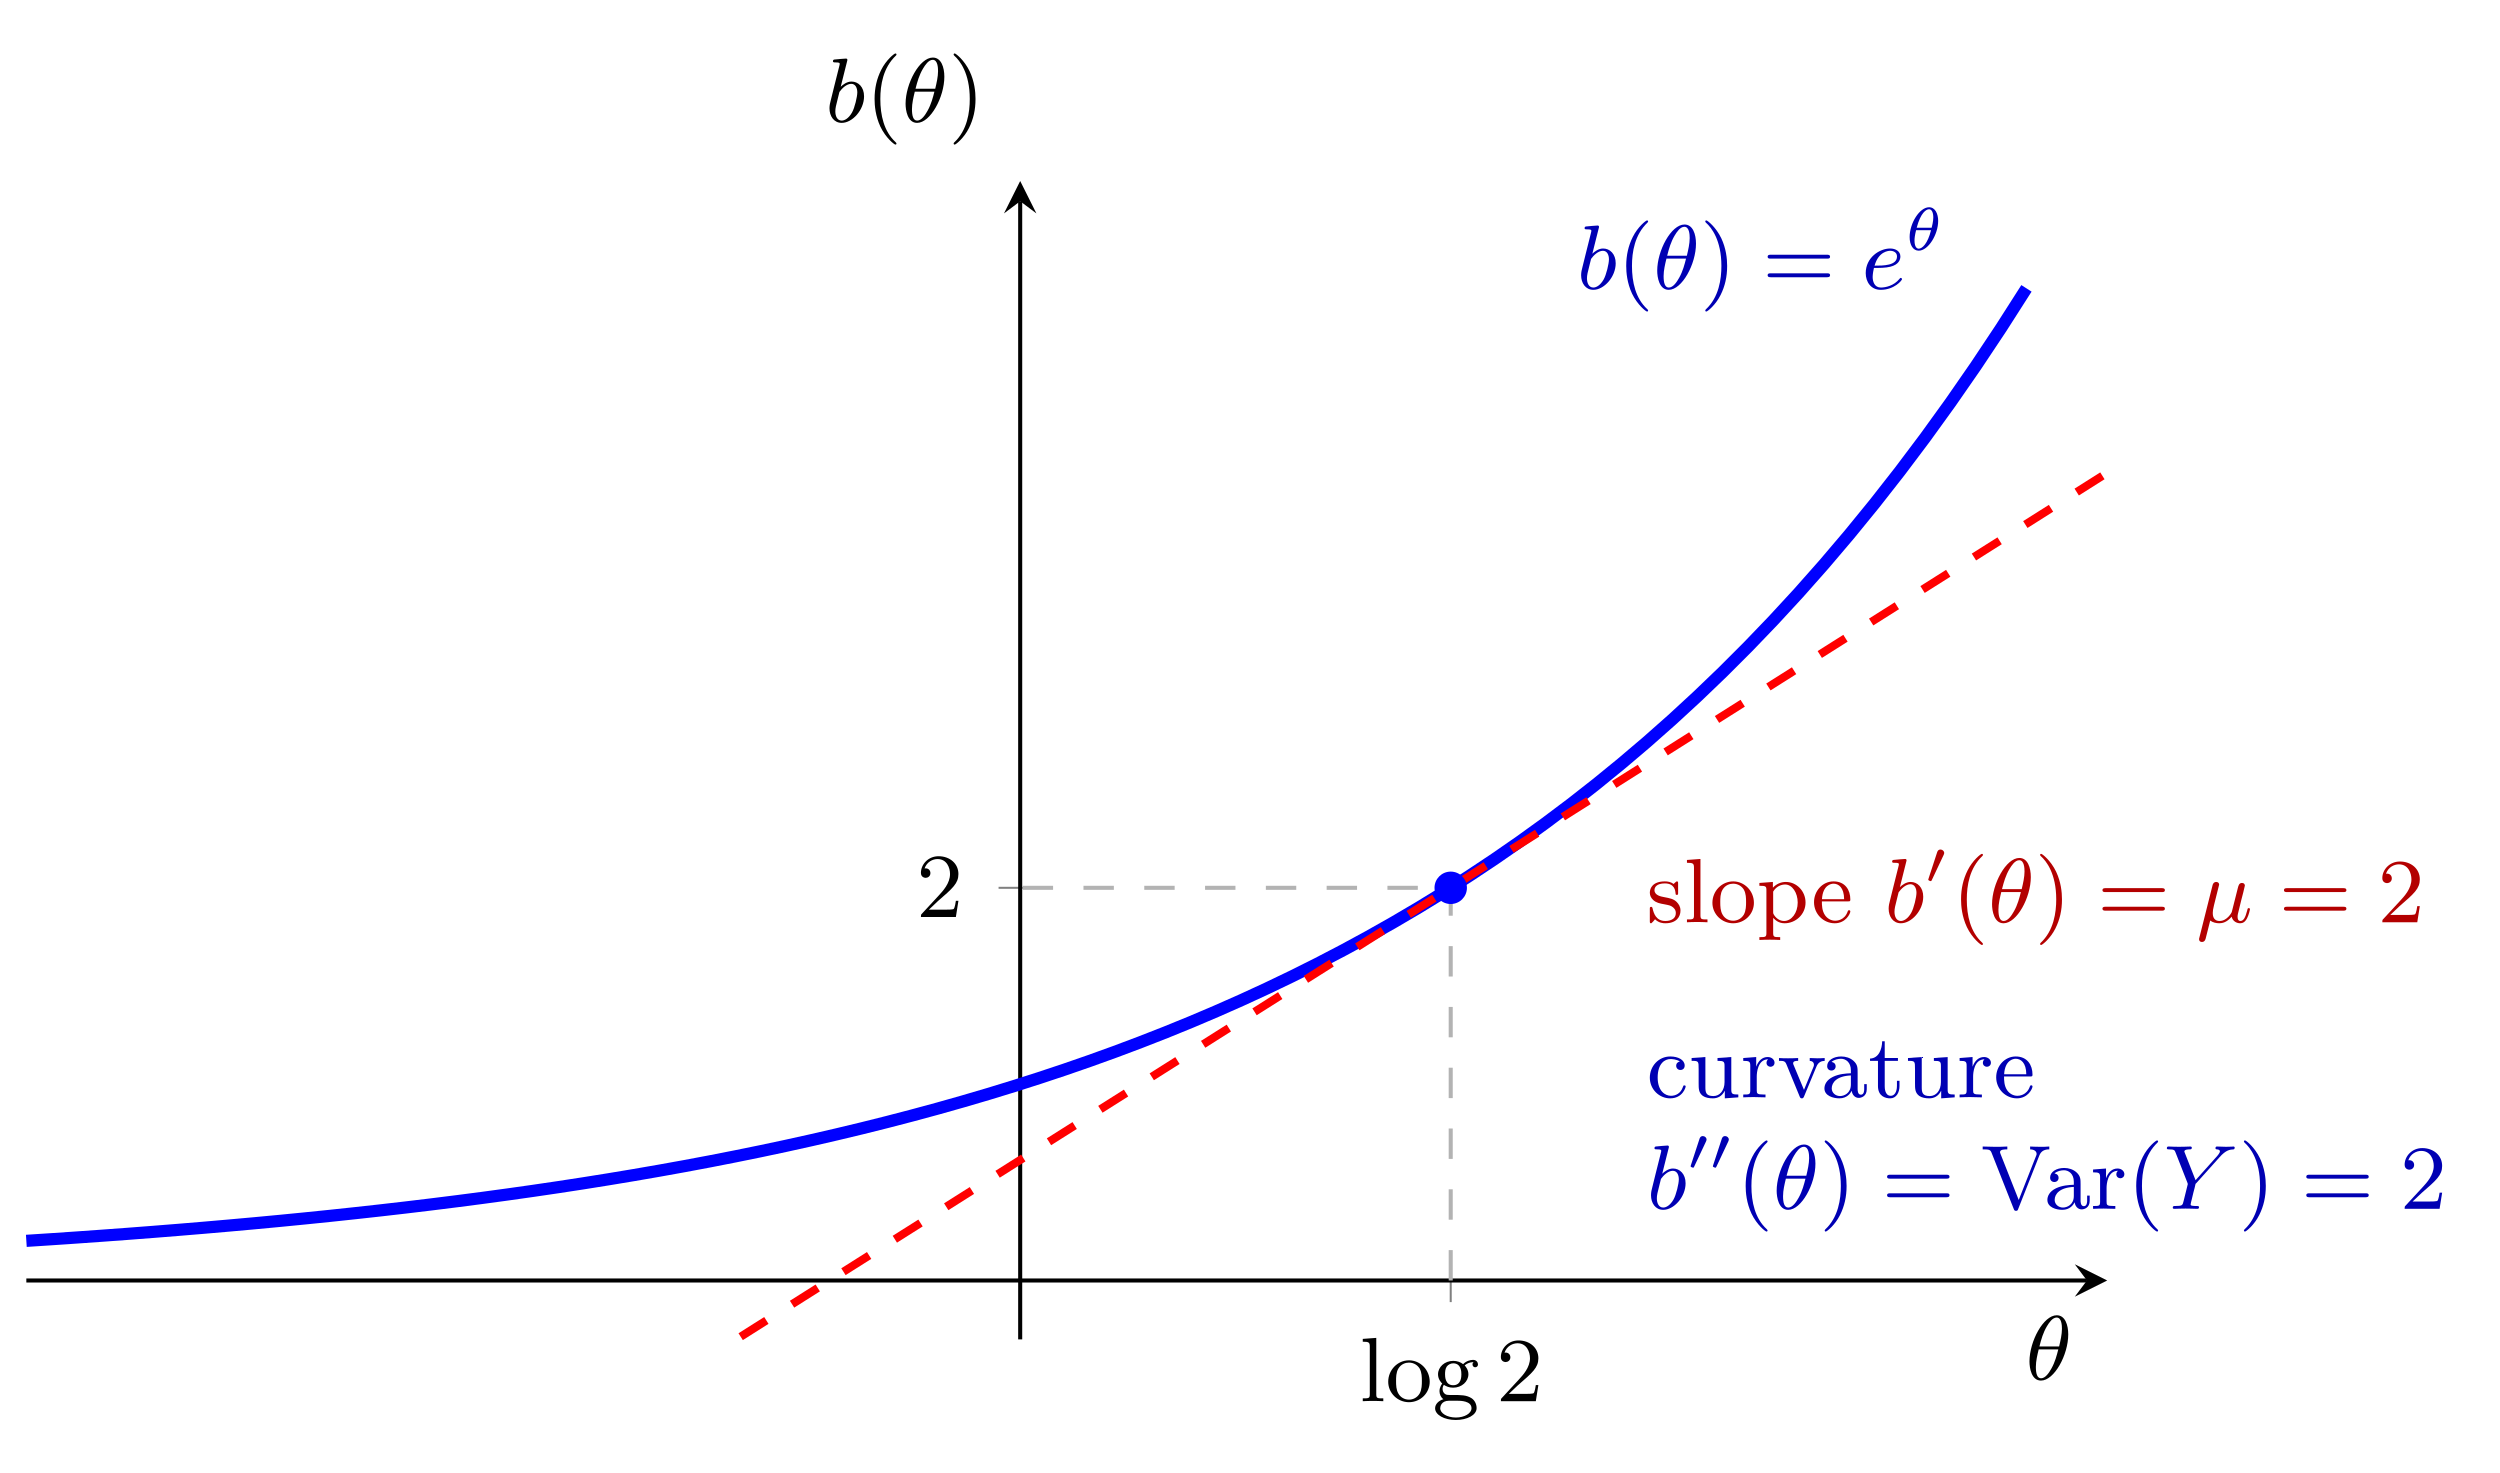
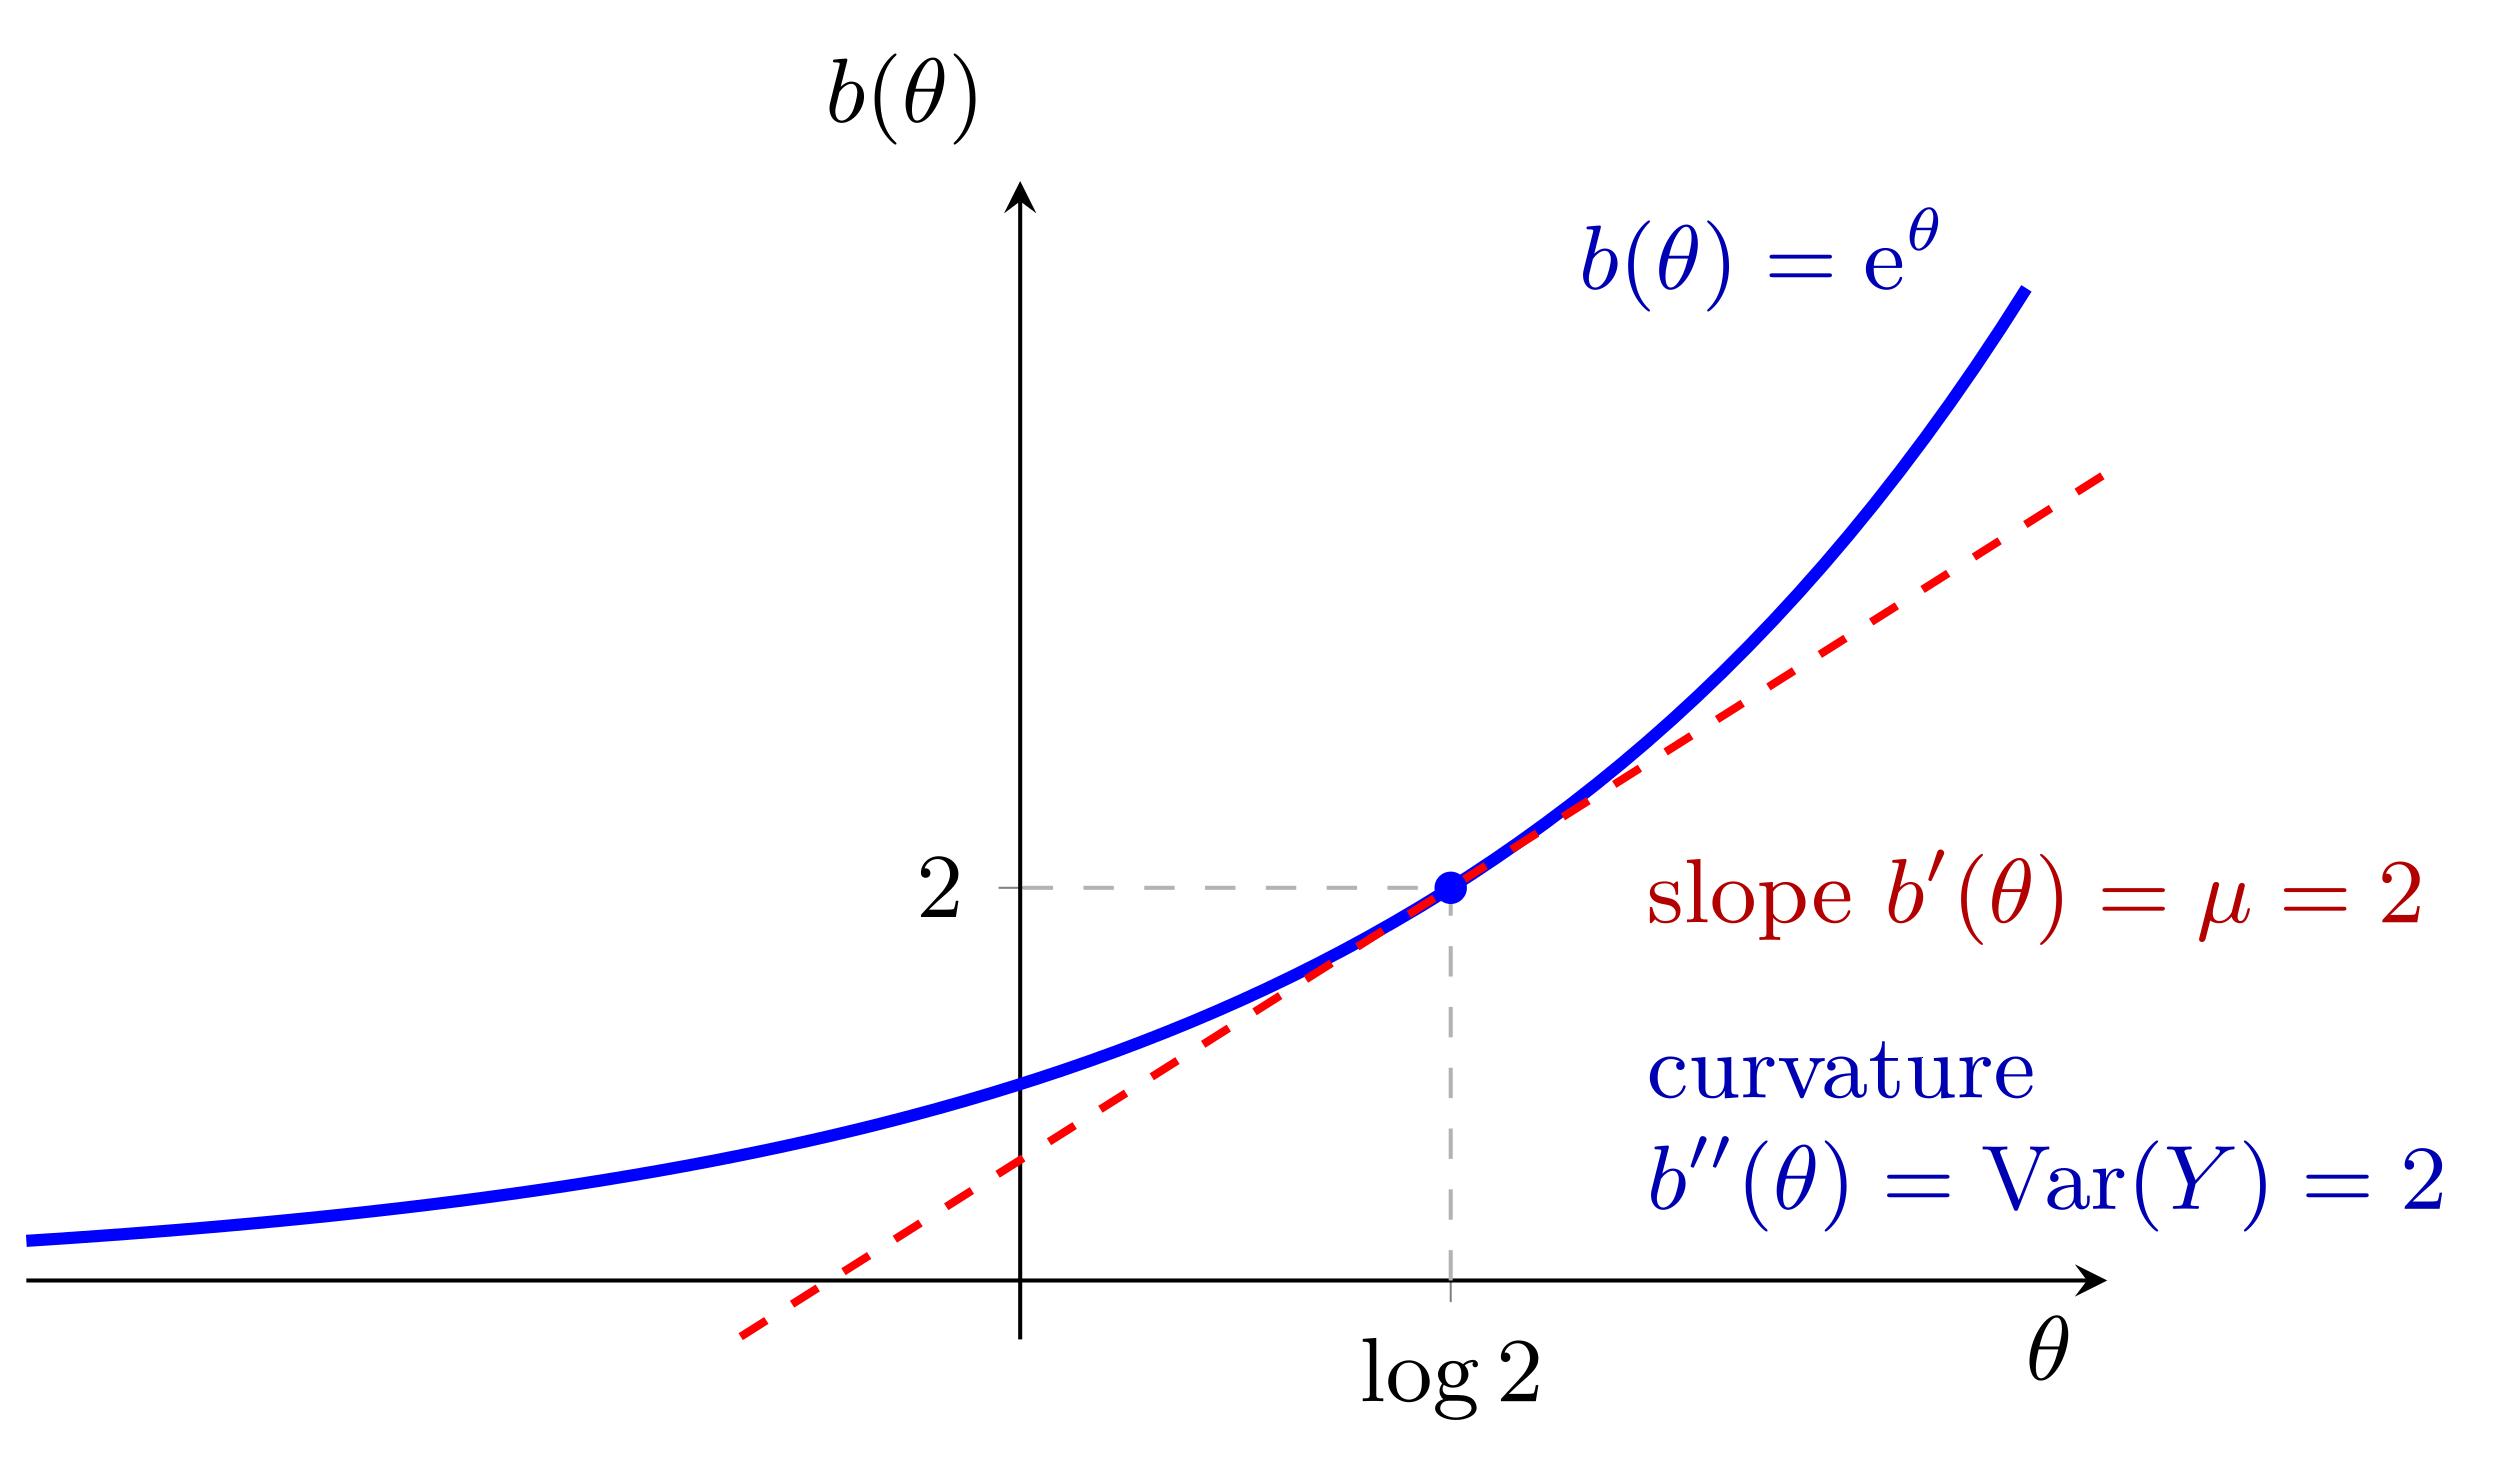
<svg xmlns="http://www.w3.org/2000/svg" xmlns:xlink="http://www.w3.org/1999/xlink" version="1.1" viewBox="0 0 245.832 144.843">
  <defs>
    <path id="g4-1" d="M1.878-2.811C1.92-2.9 1.932-2.966 1.932-3.002C1.932-3.187 1.764-3.343 1.567-3.343C1.328-3.343 1.256-3.134 1.232-3.05L.395-.49C.383-.454 .365-.407 .365-.383C.365-.281 .604-.233 .61-.233C.664-.233 .688-.287 .712-.335L1.878-2.811Z" />
+     <path id="g2-1" d="M3.259-2.87C3.259-3.564 2.966-4.21 2.368-4.21C1.435-4.21 .454-2.649 .454-1.28C.454-.502 .789 .06 1.346 .06C2.284 .06 3.259-1.525 3.259-2.87ZM1.148-2.195C1.537-3.678 2.081-4.013 2.362-4.013C2.781-4.013 2.781-3.295 2.781-3.205C2.781-3.151 2.781-2.805 2.619-2.195H1.148ZM2.559-1.955C2.225-.604 1.68-.138 1.351-.138C.957-.138 .933-.742 .933-.945S.957-1.411 1.088-1.955H2.559Z" />
+     <path id="g1-1" d="M4.18-4.44C4.18-5.364 3.875-6.324 3.05-6.324C1.74-6.324 .368-3.767 .368-1.776C.368-1.13 .565 .099 1.498 .099C2.808 .099 4.18-2.431 4.18-4.44ZM1.346-3.256C1.525-3.965 1.713-4.62 2.081-5.238C2.296-5.597 2.628-6.1 3.041-6.1C3.525-6.1 3.561-5.328 3.561-4.987C3.561-4.449 3.418-3.821 3.283-3.256H1.346ZM3.202-2.969C3.059-2.404 2.888-1.731 2.53-1.094C2.296-.673 1.938-.126 1.507-.126C1.121-.126 .996-.592 .996-1.247C.996-1.821 1.139-2.404 1.274-2.969H3.202Z" />
+     <path id="g1-2" d="M2.126-3.202C2.171-3.364 2.251-3.669 2.251-3.705C2.251-3.848 2.135-3.965 1.973-3.965C1.686-3.965 1.615-3.705 1.597-3.615L.314 1.48C.278 1.606 .278 1.624 .278 1.677C.278 1.83 .386 1.938 .556 1.938C.843 1.938 .915 1.668 .942 1.534L1.372-.17C1.606 .018 1.964 .099 2.26 .099C2.583 .099 3.014 0 3.48-.547C3.588-.072 4.01 .099 4.315 .099C4.575 .099 4.799-.018 4.996-.395C5.158-.691 5.283-1.247 5.283-1.283C5.283-1.328 5.256-1.39 5.167-1.39C5.059-1.39 5.05-1.346 5.014-1.175C4.817-.395 4.62-.126 4.341-.126C4.117-.126 4.063-.341 4.063-.538C4.063-.709 4.108-.888 4.189-1.202L4.413-2.126L4.62-2.924C4.673-3.157 4.781-3.57 4.781-3.606C4.781-3.723 4.7-3.866 4.503-3.866C4.216-3.866 4.153-3.624 4.09-3.373L3.902-2.628C3.812-2.269 3.552-1.229 3.489-.996C3.48-.96 3.041-.126 2.296-.126C1.624-.126 1.624-.753 1.624-.915C1.624-1.121 1.65-1.283 1.749-1.695L2.126-3.202Z" />
+     <path id="g1-3" d="M5.517-5.068C6.162-5.795 6.53-5.822 6.907-5.848C6.979-5.857 7.015-5.938 7.015-6.01S6.961-6.127 6.898-6.127C6.88-6.127 6.611-6.1 6.162-6.1C5.875-6.1 5.561-6.127 5.283-6.127C5.238-6.127 5.122-6.127 5.122-5.965C5.122-5.857 5.221-5.848 5.274-5.848C5.463-5.831 5.561-5.768 5.561-5.651C5.561-5.49 5.31-5.221 5.301-5.203L3.166-2.817L2.117-5.481C2.063-5.606 2.063-5.624 2.063-5.642C2.063-5.848 2.494-5.848 2.574-5.848C2.691-5.848 2.799-5.848 2.799-6.01C2.799-6.1 2.718-6.127 2.655-6.127C2.476-6.127 2.269-6.109 2.09-6.109C1.902-6.109 1.543-6.1 1.534-6.1C1.238-6.1 1.22-6.1 1.005-6.109C.861-6.118 .655-6.127 .511-6.127C.466-6.127 .341-6.127 .341-5.965C.341-5.848 .44-5.848 .547-5.848C1.076-5.848 1.112-5.759 1.193-5.552L2.359-2.583C2.404-2.467 2.404-2.449 2.404-2.44C2.404-2.404 2.045-.969 2-.807C1.884-.323 1.875-.287 1.166-.278C1.023-.278 .924-.278 .924-.117C.924-.036 .987 0 1.058 0C1.202 0 1.471-.009 1.624-.018C1.812-.027 1.83-.027 2.18-.027C2.467-.027 2.485-.027 2.754-.018C2.933-.009 3.157 0 3.328 0C3.391 0 3.507 0 3.507-.161C3.507-.278 3.418-.278 3.229-.278C3.193-.278 3.032-.278 2.888-.296C2.691-.323 2.682-.359 2.682-.44C2.682-.502 2.754-.789 2.799-.96L2.951-1.597C3.077-2.054 3.077-2.072 3.166-2.458C3.193-2.485 3.211-2.494 3.265-2.556L5.517-5.068Z" />
+     <path id="g1-4" d="M2.144-5.92C2.18-6.046 2.18-6.064 2.18-6.1C2.18-6.18 2.126-6.225 2.045-6.225C1.92-6.225 1.13-6.153 .951-6.135C.861-6.127 .762-6.118 .762-5.965C.762-5.848 .861-5.848 1.005-5.848C1.426-5.848 1.426-5.786 1.426-5.705C1.426-5.651 1.426-5.633 1.363-5.391L.888-3.498C.762-2.996 .646-2.539 .547-2.117C.484-1.893 .422-1.624 .422-1.337C.422-.565 .852 .099 1.624 .099C2.673 .099 3.821-1.166 3.821-2.512C3.821-3.427 3.256-3.965 2.583-3.965C2.126-3.965 1.731-3.651 1.525-3.453L2.144-5.92ZM1.399-2.942C1.65-3.301 2.108-3.74 2.565-3.74C2.987-3.74 3.157-3.319 3.157-2.897C3.157-2.494 2.906-1.381 2.628-.906C2.296-.332 1.902-.126 1.624-.126C1.175-.126 .996-.574 .996-1.032C.996-1.346 1.058-1.588 1.265-2.404L1.399-2.942Z" />
    <path id="g3-28" d="M4.458-.798V-1.301H4.207V-.807C4.207-.709 4.207-.26 3.884-.26S3.561-.691 3.561-.834V-2.404C3.561-2.915 3.561-3.22 3.157-3.588C2.826-3.884 2.395-4.019 1.946-4.019C1.193-4.019 .565-3.642 .565-3.068C.565-2.79 .753-2.637 .987-2.637C1.229-2.637 1.399-2.817 1.399-3.05C1.399-3.436 .996-3.48 .996-3.48C1.238-3.714 1.668-3.794 1.929-3.794C2.386-3.794 2.897-3.453 2.897-2.664V-2.368C2.413-2.35 1.74-2.305 1.139-2.018C.493-1.704 .296-1.238 .296-.879C.296-.144 1.166 .099 1.767 .099C2.512 .099 2.852-.395 2.978-.646C3.023-.269 3.283 .054 3.669 .054C3.893 .054 4.458-.081 4.458-.798ZM2.897-1.265C2.897-.395 2.225-.126 1.83-.126C1.408-.126 1.014-.431 1.014-.879C1.014-1.471 1.525-2.099 2.897-2.153V-1.265Z" />
    <path id="g3-43" d="M3.83-1.067C3.83-1.175 3.732-1.175 3.705-1.175C3.606-1.175 3.606-1.157 3.552-1.005C3.346-.386 2.843-.152 2.386-.152C1.812-.152 1.076-.619 1.076-1.946C1.076-3.346 1.794-3.767 2.332-3.767C2.449-3.767 2.933-3.749 3.265-3.525C3.077-3.489 2.897-3.364 2.897-3.104C2.897-2.87 3.077-2.691 3.31-2.691S3.732-2.843 3.732-3.122C3.732-3.678 3.104-4.019 2.314-4.019C1.166-4.019 .305-3.059 .305-1.938C.305-.78 1.238 .099 2.296 .099C3.543 .099 3.83-.987 3.83-1.067Z" />
    <path id="g3-50" d="M3.83-1.067C3.83-1.13 3.785-1.184 3.705-1.184C3.615-1.184 3.588-1.121 3.579-1.085C3.274-.17 2.476-.152 2.341-.152C1.911-.152 1.543-.395 1.337-.7C1.041-1.139 1.032-1.677 1.032-2.054H3.588C3.785-2.054 3.83-2.054 3.83-2.243C3.83-3.166 3.328-4.019 2.18-4.019C1.103-4.019 .26-3.086 .26-1.973C.26-.798 1.202 .099 2.296 .099S3.83-.861 3.83-1.067ZM3.22-2.269H1.041C1.121-3.651 1.929-3.794 2.18-3.794C2.673-3.794 3.211-3.418 3.22-2.269Z" />
    <path id="g3-72" d="M2.341 0V-.278C1.749-.278 1.65-.278 1.65-.691V-6.225L.323-6.127V-5.848C.933-5.848 1.014-5.786 1.014-5.346V-.691C1.014-.278 .915-.278 .323-.278V0C.745-.018 .915-.027 1.328-.027C1.749-.027 1.902-.018 2.341 0Z" />
    <path id="g3-81" d="M4.341-1.911C4.341-3.086 3.409-4.019 2.305-4.019C1.166-4.019 .26-3.059 .26-1.911C.26-.789 1.193 .099 2.296 .099C3.436 .099 4.341-.807 4.341-1.911ZM3.57-1.991C3.57-1.659 3.57-1.139 3.346-.745C3.095-.332 2.682-.152 2.305-.152C1.857-.152 1.48-.377 1.274-.727C1.041-1.103 1.032-1.579 1.032-1.991C1.032-2.323 1.032-2.835 1.256-3.202C1.525-3.66 1.973-3.794 2.296-3.794C2.808-3.794 3.175-3.507 3.355-3.202C3.561-2.826 3.57-2.368 3.57-1.991Z" />
    <path id="g3-84" d="M4.808-1.938C4.808-3.068 3.929-3.965 2.87-3.965C2.386-3.965 1.938-3.767 1.597-3.4V-3.965L.269-3.866V-3.588C.906-3.588 .96-3.534 .96-3.148V1.049C.96 1.462 .861 1.462 .269 1.462V1.74C.691 1.722 .861 1.713 1.292 1.713S1.839 1.722 2.314 1.74V1.462C1.722 1.462 1.624 1.462 1.624 1.049V-.431C1.857-.197 2.162 .099 2.754 .099C3.821 .099 4.808-.762 4.808-1.938ZM4.037-1.938C4.037-.915 3.427-.126 2.7-.126C2.296-.126 1.955-.359 1.74-.673C1.624-.852 1.624-.87 1.624-1.041V-3.014C1.929-3.534 2.422-3.714 2.799-3.714C3.498-3.714 4.037-2.906 4.037-1.938Z" />
    <path id="g3-96" d="M3.346-3.409C3.346-3.696 3.077-3.965 2.673-3.965C2.135-3.965 1.758-3.588 1.552-3.032H1.543V-3.965L.269-3.866V-3.588C.879-3.588 .96-3.525 .96-3.086V-.691C.96-.278 .861-.278 .269-.278V0C.745-.018 .861-.027 1.319-.027L2.458 0V-.278H2.278C1.624-.278 1.597-.377 1.597-.709V-2.054C1.597-2.422 1.695-3.74 2.718-3.74V-3.732C2.7-3.723 2.556-3.615 2.556-3.4C2.556-3.157 2.745-3.005 2.951-3.005C3.14-3.005 3.346-3.14 3.346-3.409Z" />
    <path id="g3-98" d="M3.319-1.148C3.319-1.552 3.14-1.794 2.942-2C2.637-2.296 2.314-2.359 1.65-2.485C1.417-2.53 .762-2.646 .762-3.157C.762-3.444 .969-3.821 1.785-3.821C2.754-3.821 2.817-3.077 2.835-2.852C2.843-2.745 2.843-2.691 2.96-2.691C3.086-2.691 3.086-2.754 3.086-2.924V-3.785C3.086-3.938 3.086-4.019 2.978-4.019C2.933-4.019 2.915-4.019 2.799-3.911C2.781-3.893 2.7-3.812 2.646-3.767C2.368-3.965 2.09-4.019 1.785-4.019C.601-4.019 .305-3.364 .305-2.906C.305-2.619 .431-2.386 .637-2.189C.942-1.911 1.283-1.848 1.74-1.767C2.198-1.677 2.35-1.65 2.547-1.498C2.637-1.426 2.861-1.256 2.861-.915C2.861-.126 1.955-.126 1.83-.126C.915-.126 .682-.888 .574-1.372C.547-1.462 .538-1.516 .431-1.516C.305-1.516 .305-1.444 .305-1.283V-.135C.305 .018 .305 .099 .413 .099C.466 .099 .475 .09 .637-.081C.673-.135 .771-.251 .816-.296C1.193 .072 1.606 .099 1.83 .099C2.933 .099 3.319-.547 3.319-1.148Z" />
    <path id="g3-105" d="M3.068-1.112V-1.624H2.817V-1.139C2.817-.475 2.539-.152 2.216-.152C1.615-.152 1.615-.942 1.615-1.103V-3.588H2.915V-3.866H1.615V-5.517H1.363C1.354-4.763 1.041-3.839 .17-3.812V-3.588H.951V-1.112C.951-.108 1.677 .099 2.153 .099C2.754 .099 3.068-.475 3.068-1.112Z" />
    <path id="g3-109" d="M4.907 0V-.278C4.297-.278 4.216-.341 4.216-.78V-3.965L2.861-3.866V-3.588C3.471-3.588 3.552-3.525 3.552-3.086V-1.498C3.552-.7 3.104-.126 2.458-.126C1.713-.126 1.668-.511 1.668-.996V-3.965L.314-3.866V-3.588C1.005-3.588 1.005-3.561 1.005-2.763V-1.417C1.005-.834 1.005-.457 1.417-.144C1.677 .036 2.045 .099 2.404 .099C2.87 .099 3.31-.108 3.57-.646H3.579V.099L4.907 0Z" />
    <path id="g3-112" d="M4.673-3.588V-3.866C4.404-3.839 3.983-3.839 3.983-3.839C3.732-3.839 3.453-3.848 3.202-3.866V-3.588C3.462-3.57 3.615-3.436 3.615-3.202C3.615-3.113 3.606-3.095 3.57-2.996L2.637-.736L1.615-3.184C1.588-3.238 1.57-3.292 1.57-3.355C1.57-3.588 1.893-3.588 2.063-3.588V-3.866C1.677-3.848 1.471-3.839 1.076-3.839C.762-3.839 .502-3.839 .179-3.866V-3.588C.601-3.588 .771-3.588 .906-3.256L2.216-.072C2.269 .072 2.341 .099 2.422 .099S2.574 .081 2.637-.072L3.857-3.014C4.045-3.471 4.359-3.579 4.673-3.588Z" />
-     <path id="g2-1" d="M3.259-2.87C3.259-3.564 2.966-4.21 2.368-4.21C1.435-4.21 .454-2.649 .454-1.28C.454-.502 .789 .06 1.346 .06C2.284 .06 3.259-1.525 3.259-2.87ZM1.148-2.195C1.537-3.678 2.081-4.013 2.362-4.013C2.781-4.013 2.781-3.295 2.781-3.205C2.781-3.151 2.781-2.805 2.619-2.195H1.148ZM2.559-1.955C2.225-.604 1.68-.138 1.351-.138C.957-.138 .933-.742 .933-.945S.957-1.411 1.088-1.955H2.559Z" />
-     <path id="g1-1" d="M4.18-4.44C4.18-5.364 3.875-6.324 3.05-6.324C1.74-6.324 .368-3.767 .368-1.776C.368-1.13 .565 .099 1.498 .099C2.808 .099 4.18-2.431 4.18-4.44ZM1.346-3.256C1.525-3.965 1.713-4.62 2.081-5.238C2.296-5.597 2.628-6.1 3.041-6.1C3.525-6.1 3.561-5.328 3.561-4.987C3.561-4.449 3.418-3.821 3.283-3.256H1.346ZM3.202-2.969C3.059-2.404 2.888-1.731 2.53-1.094C2.296-.673 1.938-.126 1.507-.126C1.121-.126 .996-.592 .996-1.247C.996-1.821 1.139-2.404 1.274-2.969H3.202Z" />
-     <path id="g1-2" d="M2.126-3.202C2.171-3.364 2.251-3.669 2.251-3.705C2.251-3.848 2.135-3.965 1.973-3.965C1.686-3.965 1.615-3.705 1.597-3.615L.314 1.48C.278 1.606 .278 1.624 .278 1.677C.278 1.83 .386 1.938 .556 1.938C.843 1.938 .915 1.668 .942 1.534L1.372-.17C1.606 .018 1.964 .099 2.26 .099C2.583 .099 3.014 0 3.48-.547C3.588-.072 4.01 .099 4.315 .099C4.575 .099 4.799-.018 4.996-.395C5.158-.691 5.283-1.247 5.283-1.283C5.283-1.328 5.256-1.39 5.167-1.39C5.059-1.39 5.05-1.346 5.014-1.175C4.817-.395 4.62-.126 4.341-.126C4.117-.126 4.063-.341 4.063-.538C4.063-.709 4.108-.888 4.189-1.202L4.413-2.126L4.62-2.924C4.673-3.157 4.781-3.57 4.781-3.606C4.781-3.723 4.7-3.866 4.503-3.866C4.216-3.866 4.153-3.624 4.09-3.373L3.902-2.628C3.812-2.269 3.552-1.229 3.489-.996C3.48-.96 3.041-.126 2.296-.126C1.624-.126 1.624-.753 1.624-.915C1.624-1.121 1.65-1.283 1.749-1.695L2.126-3.202Z" />
-     <path id="g1-3" d="M5.517-5.068C6.162-5.795 6.53-5.822 6.907-5.848C6.979-5.857 7.015-5.938 7.015-6.01S6.961-6.127 6.898-6.127C6.88-6.127 6.611-6.1 6.162-6.1C5.875-6.1 5.561-6.127 5.283-6.127C5.238-6.127 5.122-6.127 5.122-5.965C5.122-5.857 5.221-5.848 5.274-5.848C5.463-5.831 5.561-5.768 5.561-5.651C5.561-5.49 5.31-5.221 5.301-5.203L3.166-2.817L2.117-5.481C2.063-5.606 2.063-5.624 2.063-5.642C2.063-5.848 2.494-5.848 2.574-5.848C2.691-5.848 2.799-5.848 2.799-6.01C2.799-6.1 2.718-6.127 2.655-6.127C2.476-6.127 2.269-6.109 2.09-6.109C1.902-6.109 1.543-6.1 1.534-6.1C1.238-6.1 1.22-6.1 1.005-6.109C.861-6.118 .655-6.127 .511-6.127C.466-6.127 .341-6.127 .341-5.965C.341-5.848 .44-5.848 .547-5.848C1.076-5.848 1.112-5.759 1.193-5.552L2.359-2.583C2.404-2.467 2.404-2.449 2.404-2.44C2.404-2.404 2.045-.969 2-.807C1.884-.323 1.875-.287 1.166-.278C1.023-.278 .924-.278 .924-.117C.924-.036 .987 0 1.058 0C1.202 0 1.471-.009 1.624-.018C1.812-.027 1.83-.027 2.18-.027C2.467-.027 2.485-.027 2.754-.018C2.933-.009 3.157 0 3.328 0C3.391 0 3.507 0 3.507-.161C3.507-.278 3.418-.278 3.229-.278C3.193-.278 3.032-.278 2.888-.296C2.691-.323 2.682-.359 2.682-.44C2.682-.502 2.754-.789 2.799-.96L2.951-1.597C3.077-2.054 3.077-2.072 3.166-2.458C3.193-2.485 3.211-2.494 3.265-2.556L5.517-5.068Z" />
-     <path id="g1-4" d="M2.144-5.92C2.18-6.046 2.18-6.064 2.18-6.1C2.18-6.18 2.126-6.225 2.045-6.225C1.92-6.225 1.13-6.153 .951-6.135C.861-6.127 .762-6.118 .762-5.965C.762-5.848 .861-5.848 1.005-5.848C1.426-5.848 1.426-5.786 1.426-5.705C1.426-5.651 1.426-5.633 1.363-5.391L.888-3.498C.762-2.996 .646-2.539 .547-2.117C.484-1.893 .422-1.624 .422-1.337C.422-.565 .852 .099 1.624 .099C2.673 .099 3.821-1.166 3.821-2.512C3.821-3.427 3.256-3.965 2.583-3.965C2.126-3.965 1.731-3.651 1.525-3.453L2.144-5.92ZM1.399-2.942C1.65-3.301 2.108-3.74 2.565-3.74C2.987-3.74 3.157-3.319 3.157-2.897C3.157-2.494 2.906-1.381 2.628-.906C2.296-.332 1.902-.126 1.624-.126C1.175-.126 .996-.574 .996-1.032C.996-1.346 1.058-1.588 1.265-2.404L1.399-2.942Z" />
-     <path id="g1-5" d="M1.229-2.054C1.776-2.054 2.359-2.054 2.835-2.171C3.678-2.377 3.83-2.879 3.83-3.184C3.83-3.696 3.355-3.965 2.826-3.965C1.785-3.965 .422-3.086 .422-1.543C.422-.691 .924 .099 1.893 .099C3.238 .099 3.992-.834 3.992-.951C3.992-1.005 3.929-1.076 3.866-1.076C3.821-1.076 3.812-1.067 3.732-.969C3.193-.305 2.377-.126 1.911-.126C1.274-.126 1.103-.727 1.103-1.175C1.103-1.193 1.103-1.507 1.229-2.054ZM1.292-2.278C1.686-3.696 2.682-3.74 2.826-3.74C3.131-3.74 3.498-3.597 3.498-3.184C3.498-2.278 2.144-2.278 1.292-2.278Z" />
    <path id="g0-1" d="M3.059 2.135C3.059 2.09 3.032 2.063 2.978 2C1.821 .942 1.471-.673 1.471-2.243C1.471-3.633 1.74-5.319 3.005-6.521C3.041-6.557 3.059-6.584 3.059-6.629C3.059-6.692 3.014-6.728 2.951-6.728C2.843-6.728 2.036-6.082 1.552-5.104C1.121-4.243 .906-3.319 .906-2.251C.906-1.606 .987-.583 1.48 .475C2.009 1.579 2.843 2.234 2.951 2.234C3.014 2.234 3.059 2.198 3.059 2.135Z" />
    <path id="g0-2" d="M2.673-2.251C2.673-2.987 2.565-3.974 2.099-4.969C1.57-6.073 .736-6.728 .628-6.728C.538-6.728 .52-6.656 .52-6.629C.52-6.584 .538-6.557 .601-6.494C1.121-6.028 2.108-4.808 2.108-2.251C2.108-.969 1.875 .816 .574 2.027C.556 2.054 .52 2.09 .52 2.135C.52 2.162 .538 2.234 .628 2.234C.736 2.234 1.543 1.588 2.027 .61C2.458-.251 2.673-1.175 2.673-2.251Z" />
    <path id="g0-3" d="M4.144-1.588H3.893C3.875-1.471 3.803-.942 3.687-.798C3.633-.718 3.014-.718 2.835-.718H1.238L2.126-1.561C3.597-2.835 4.144-3.31 4.144-4.225C4.144-5.256 3.292-5.974 2.189-5.974C1.157-5.974 .457-5.158 .457-4.341C.457-3.893 .843-3.848 .924-3.848C1.121-3.848 1.39-3.992 1.39-4.315C1.39-4.584 1.202-4.781 .924-4.781C.879-4.781 .852-4.781 .816-4.772C1.032-5.409 1.606-5.696 2.09-5.696C3.005-5.696 3.319-4.844 3.319-4.225C3.319-3.31 2.628-2.565 2.198-2.099L.556-.323C.457-.224 .457-.206 .457 0H3.893L4.144-1.588Z" />
    <path id="g0-4" d="M6.351-2.969C6.476-2.969 6.647-2.969 6.647-3.157C6.647-3.355 6.449-3.355 6.315-3.355H.843C.709-3.355 .511-3.355 .511-3.157C.511-2.969 .691-2.969 .807-2.969H6.351ZM6.315-1.139C6.449-1.139 6.647-1.139 6.647-1.337C6.647-1.525 6.476-1.525 6.351-1.525H.807C.691-1.525 .511-1.525 .511-1.337C.511-1.139 .709-1.139 .843-1.139H6.315Z" />
    <path id="g0-5" d="M1.929-5.409C1.884-5.517 1.884-5.57 1.884-5.579C1.884-5.848 2.341-5.848 2.601-5.848V-6.127C2.198-6.1 1.74-6.1 1.328-6.1C.951-6.1 .816-6.109 .179-6.127V-5.848C.834-5.848 .933-5.813 1.058-5.499L3.229 0C3.283 .135 3.31 .197 3.453 .197S3.624 .144 3.669 .018L5.75-5.247C5.938-5.723 6.306-5.848 6.728-5.848V-6.127C6.414-6.1 6.153-6.1 5.848-6.1C5.463-6.1 5.283-6.109 4.844-6.127V-5.848C5.283-5.839 5.481-5.633 5.481-5.4C5.481-5.328 5.472-5.31 5.436-5.221L3.723-.87L1.929-5.409Z" />
    <path id="g0-6" d="M3.068-.646C3.113-.269 3.373 .054 3.758 .054C3.983 .054 4.548-.081 4.548-.798V-1.301H4.297V-.807C4.297-.709 4.297-.26 3.974-.26S3.651-.691 3.651-.834V-2.404C3.651-2.915 3.651-3.22 3.247-3.588C2.915-3.884 2.485-4.019 2.036-4.019C1.283-4.019 .655-3.642 .655-3.068C.655-2.79 .843-2.637 1.076-2.637C1.319-2.637 1.489-2.817 1.489-3.05C1.489-3.436 1.094-3.48 1.085-3.48C1.328-3.714 1.758-3.794 2.018-3.794C2.476-3.794 2.987-3.453 2.987-2.664V-2.368C2.503-2.35 1.83-2.305 1.229-2.018C.583-1.704 .386-1.238 .386-.879C.386-.144 1.256 .099 1.857 .099C2.601 .099 2.942-.395 3.068-.646ZM2.987-1.265C2.987-.395 2.314-.126 1.92-.126C1.498-.126 1.103-.431 1.103-.879C1.103-1.471 1.615-2.099 2.987-2.153V-1.265Z" />
-     <path id="g0-7" d="M1.121-1.606C1.346-1.462 1.624-1.328 2.036-1.328C2.888-1.328 3.534-1.938 3.534-2.646C3.534-3.086 3.283-3.391 3.166-3.516C3.525-3.839 3.947-3.839 4.054-3.839C4.01-3.812 3.938-3.767 3.938-3.606C3.938-3.507 4.001-3.337 4.207-3.337C4.333-3.337 4.476-3.427 4.476-3.615C4.476-3.785 4.35-4.063 3.992-4.063C3.732-4.063 3.328-3.965 3.014-3.642C2.772-3.839 2.422-3.965 2.045-3.965C1.193-3.965 .547-3.355 .547-2.646C.547-2.189 .816-1.866 .96-1.731C.942-1.713 .691-1.399 .691-.987C.691-.682 .834-.359 1.076-.197C.619-.054 .26 .278 .26 .7C.26 1.337 1.148 1.848 2.296 1.848C3.4 1.848 4.341 1.372 4.341 .682C4.341 .314 4.171-.081 3.839-.296C3.337-.61 2.817-.61 1.964-.61C1.785-.61 1.498-.61 1.426-.628C1.166-.682 .996-.924 .996-1.211C.996-1.354 1.041-1.489 1.121-1.606ZM2.036-1.57C1.238-1.57 1.238-2.449 1.238-2.646C1.238-2.888 1.256-3.193 1.408-3.409C1.543-3.588 1.785-3.723 2.036-3.723C2.843-3.723 2.843-2.852 2.843-2.646S2.843-1.57 2.036-1.57ZM2.449-.045C2.736-.045 3.839-.036 3.839 .691C3.839 1.202 3.148 1.606 2.305 1.606C1.426 1.606 .762 1.184 .762 .691C.762 .547 .852-.045 1.624-.045H2.449Z" />
-     <path id="g0-8" d="M1.65-6.225L.323-6.127V-5.848C.933-5.848 1.014-5.786 1.014-5.346V-.691C1.014-.278 .915-.278 .323-.278V0C.745-.018 .915-.027 1.328-.027C1.749-.027 1.902-.018 2.341 0V-.278C1.749-.278 1.65-.278 1.65-.691V-6.225Z" />
-     <path id="g0-9" d="M4.341-1.911C4.341-3.086 3.409-4.019 2.305-4.019C1.166-4.019 .26-3.059 .26-1.911C.26-.789 1.193 .099 2.296 .099C3.436 .099 4.341-.807 4.341-1.911ZM2.305-.152C1.857-.152 1.48-.377 1.274-.727C1.041-1.103 1.032-1.579 1.032-1.991C1.032-2.323 1.032-2.835 1.256-3.202C1.525-3.66 1.973-3.794 2.296-3.794C2.808-3.794 3.175-3.507 3.355-3.202C3.561-2.826 3.57-2.368 3.57-1.991C3.57-1.659 3.57-1.139 3.346-.745C3.095-.332 2.682-.152 2.305-.152Z" />
-     <path id="g0-10" d="M1.597-2.054C1.597-2.422 1.695-3.74 2.718-3.74V-3.732C2.7-3.723 2.556-3.615 2.556-3.4C2.556-3.157 2.745-3.005 2.951-3.005C3.14-3.005 3.346-3.14 3.346-3.409C3.346-3.696 3.077-3.965 2.673-3.965C2.135-3.965 1.758-3.588 1.552-3.032H1.543V-3.965L.269-3.866V-3.588C.879-3.588 .96-3.525 .96-3.086V-.691C.96-.278 .861-.278 .269-.278V0C.745-.018 .861-.027 1.319-.027C1.677-.027 1.893-.018 2.458 0V-.278H2.278C1.624-.278 1.597-.377 1.597-.709V-2.054Z" />
+     <path id="g0-7" d="M3.588-2.054C3.785-2.054 3.83-2.054 3.83-2.243C3.83-3.166 3.328-4.019 2.18-4.019C1.103-4.019 .26-3.086 .26-1.973C.26-.798 1.202 .099 2.296 .099S3.83-.861 3.83-1.067C3.83-1.13 3.785-1.184 3.705-1.184C3.615-1.184 3.588-1.121 3.579-1.085C3.274-.17 2.476-.152 2.341-.152C1.911-.152 1.543-.395 1.337-.7C1.041-1.139 1.032-1.677 1.032-2.054H3.588ZM1.041-2.269C1.121-3.651 1.929-3.794 2.18-3.794C2.673-3.794 3.211-3.418 3.22-2.269H1.041Z" />
+     <path id="g0-8" d="M1.121-1.606C1.346-1.462 1.624-1.328 2.036-1.328C2.888-1.328 3.534-1.938 3.534-2.646C3.534-3.086 3.283-3.391 3.166-3.516C3.525-3.839 3.947-3.839 4.054-3.839C4.01-3.812 3.938-3.767 3.938-3.606C3.938-3.507 4.001-3.337 4.207-3.337C4.333-3.337 4.476-3.427 4.476-3.615C4.476-3.785 4.35-4.063 3.992-4.063C3.732-4.063 3.328-3.965 3.014-3.642C2.772-3.839 2.422-3.965 2.045-3.965C1.193-3.965 .547-3.355 .547-2.646C.547-2.189 .816-1.866 .96-1.731C.942-1.713 .691-1.399 .691-.987C.691-.682 .834-.359 1.076-.197C.619-.054 .26 .278 .26 .7C.26 1.337 1.148 1.848 2.296 1.848C3.4 1.848 4.341 1.372 4.341 .682C4.341 .314 4.171-.081 3.839-.296C3.337-.61 2.817-.61 1.964-.61C1.785-.61 1.498-.61 1.426-.628C1.166-.682 .996-.924 .996-1.211C.996-1.354 1.041-1.489 1.121-1.606ZM2.036-1.57C1.238-1.57 1.238-2.449 1.238-2.646C1.238-2.888 1.256-3.193 1.408-3.409C1.543-3.588 1.785-3.723 2.036-3.723C2.843-3.723 2.843-2.852 2.843-2.646S2.843-1.57 2.036-1.57ZM2.449-.045C2.736-.045 3.839-.036 3.839 .691C3.839 1.202 3.148 1.606 2.305 1.606C1.426 1.606 .762 1.184 .762 .691C.762 .547 .852-.045 1.624-.045H2.449Z" />
+     <path id="g0-9" d="M1.65-6.225L.323-6.127V-5.848C.933-5.848 1.014-5.786 1.014-5.346V-.691C1.014-.278 .915-.278 .323-.278V0C.745-.018 .915-.027 1.328-.027C1.749-.027 1.902-.018 2.341 0V-.278C1.749-.278 1.65-.278 1.65-.691V-6.225Z" />
+     <path id="g0-10" d="M4.341-1.911C4.341-3.086 3.409-4.019 2.305-4.019C1.166-4.019 .26-3.059 .26-1.911C.26-.789 1.193 .099 2.296 .099C3.436 .099 4.341-.807 4.341-1.911ZM2.305-.152C1.857-.152 1.48-.377 1.274-.727C1.041-1.103 1.032-1.579 1.032-1.991C1.032-2.323 1.032-2.835 1.256-3.202C1.525-3.66 1.973-3.794 2.296-3.794C2.808-3.794 3.175-3.507 3.355-3.202C3.561-2.826 3.57-2.368 3.57-1.991C3.57-1.659 3.57-1.139 3.346-.745C3.095-.332 2.682-.152 2.305-.152Z" />
+     <path id="g0-11" d="M1.597-2.054C1.597-2.422 1.695-3.74 2.718-3.74V-3.732C2.7-3.723 2.556-3.615 2.556-3.4C2.556-3.157 2.745-3.005 2.951-3.005C3.14-3.005 3.346-3.14 3.346-3.409C3.346-3.696 3.077-3.965 2.673-3.965C2.135-3.965 1.758-3.588 1.552-3.032H1.543V-3.965L.269-3.866V-3.588C.879-3.588 .96-3.525 .96-3.086V-.691C.96-.278 .861-.278 .269-.278V0C.745-.018 .861-.027 1.319-.027C1.677-.027 1.893-.018 2.458 0V-.278H2.278C1.624-.278 1.597-.377 1.597-.709V-2.054Z" />
  </defs>
  <g id="page1">
    <path d="M142.653 128.04V123.788" stroke="#808080" fill="none" stroke-width=".199" stroke-miterlimit="10" />
    <path d="M98.192 87.301H102.444" stroke="#808080" fill="none" stroke-width=".199" stroke-miterlimit="10" />
    <path d="M2.59 125.914H205.216" stroke="#000" fill="none" stroke-width=".399" stroke-miterlimit="10" />
    <path d="M207.208 125.914L204.02 124.32L205.216 125.914L204.02 127.508" />
    <path d="M100.318 131.706V19.79" stroke="#000" fill="none" stroke-width=".399" stroke-miterlimit="10" />
    <path d="M100.318 17.798L98.724 20.986L100.318 19.79L101.912 20.986" />
    <g transform="matrix(1 0 0 1 0 144.843)">
-       <use x="133.682" y="-7.06" xlink:href="#g0-8" />
-       <use x="136.247" y="-7.06" xlink:href="#g0-9" />
-       <use x="140.858" y="-7.06" xlink:href="#g0-7" />
+       <use x="133.682" y="-7.06" xlink:href="#g0-9" />
+       <use x="136.247" y="-7.06" xlink:href="#g0-10" />
+       <use x="140.858" y="-7.06" xlink:href="#g0-8" />
      <use x="147.128" y="-7.06" xlink:href="#g0-3" />
    </g>
    <g transform="matrix(1 0 0 1 0 144.843)">
      <use x="90.1" y="-54.674" xlink:href="#g0-3" />
    </g>
    <path d="M2.59 122.016L5.08 121.854L7.569 121.685L10.059 121.509L12.548 121.326L15.038 121.135L17.527 120.936L20.017 120.729L22.507 120.513L24.996 120.289L27.486 120.055L29.975 119.811L32.465 119.557L34.955 119.292L37.444 119.017L39.934 118.73L42.423 118.431L44.913 118.12L47.402 117.796L49.892 117.458L52.382 117.106L54.871 116.74L57.361 116.358L59.85 115.96L62.34 115.546L64.829 115.115L67.319 114.666L69.809 114.198L72.298 113.71L74.788 113.203L77.277 112.674L79.767 112.123L82.257 111.549L84.746 110.952L87.236 110.329L89.725 109.681L92.215 109.006L94.704 108.302L97.194 107.57L99.684 106.806L102.173 106.012L104.663 105.184L107.152 104.321L109.642 103.423L112.131 102.487L114.621 101.513L117.111 100.498L119.6 99.44L122.09 98.339L124.579 97.192L127.069 95.997L129.559 94.752L132.048 93.456L134.538 92.105L137.027 90.699L139.517 89.234L142.006 87.708L144.496 86.119L146.986 84.463L149.475 82.739L151.965 80.942L154.454 79.072L156.944 77.123L159.433 75.093L161.923 72.979L164.413 70.777L166.902 68.483L169.392 66.094L171.881 63.605L174.371 61.013L176.861 58.313L179.35 55.501L181.84 52.571L184.329 49.52L186.819 46.342L189.308 43.032L191.798 39.584L194.288 35.992L196.777 32.251L199.267 28.355" stroke="#00f" fill="none" stroke-width="1.196" stroke-miterlimit="10" />
    <path d="M72.832 131.44L207.207 46.489" stroke="#f00" fill="none" stroke-width=".797" stroke-miterlimit="10" stroke-dasharray="2.989 2.989" />
    <path d="M142.653 125.914V87.301H100.318" stroke="#b3b3b3" fill="none" stroke-width=".399" stroke-miterlimit="10" stroke-dasharray="2.989 2.989" />
    <path d="M144.247 87.301C144.247 86.421 143.533 85.707 142.653 85.707S141.059 86.421 141.059 87.301S141.772 88.895 142.653 88.895S144.247 88.181 144.247 87.301Z" fill="#00f" />
    <g fill="#0000b3" transform="matrix(1 0 0 1 0 144.843)">
-       <use x="155.055" y="-116.442" xlink:href="#g1-4" />
-       <use x="159.005" y="-116.442" xlink:href="#g0-1" />
-       <use x="162.591" y="-116.442" xlink:href="#g1-1" />
-       <use x="167.162" y="-116.442" xlink:href="#g0-2" />
-       <use x="173.307" y="-116.442" xlink:href="#g0-4" />
-       <use x="183.04" y="-116.442" xlink:href="#g1-5" />
+       <use x="155.24" y="-116.442" xlink:href="#g1-4" />
+       <use x="159.19" y="-116.442" xlink:href="#g0-1" />
+       <use x="162.776" y="-116.442" xlink:href="#g1-1" />
+       <use x="167.348" y="-116.442" xlink:href="#g0-2" />
+       <use x="173.492" y="-116.442" xlink:href="#g0-4" />
+       <use x="183.215" y="-116.442" xlink:href="#g0-7" />
    </g>
    <g fill="#0000b3" transform="matrix(1 0 0 1 0 144.843)">
      <use x="187.326" y="-120.253" xlink:href="#g2-1" />
    </g>
    <g fill="#b30000" transform="matrix(1 0 0 1 0 144.843)">
      <use x="161.927" y="-54.154" xlink:href="#g3-98" />
      <use x="165.56" y="-54.154" xlink:href="#g3-72" />
      <use x="168.126" y="-54.154" xlink:href="#g3-81" />
      <use x="172.736" y="-54.154" xlink:href="#g3-84" />
      <use x="178.118" y="-54.154" xlink:href="#g3-50" />
      <use x="185.295" y="-54.154" xlink:href="#g1-4" />
    </g>
    <g fill="#b30000" transform="matrix(1 0 0 1 0 144.843)">
      <use x="189.246" y="-57.964" xlink:href="#g4-1" />
    </g>
    <g fill="#b30000" transform="matrix(1 0 0 1 0 144.843)">
      <use x="191.93" y="-54.154" xlink:href="#g0-1" />
      <use x="195.516" y="-54.154" xlink:href="#g1-1" />
      <use x="200.087" y="-54.154" xlink:href="#g0-2" />
      <use x="206.231" y="-54.154" xlink:href="#g0-4" />
      <use x="215.964" y="-54.154" xlink:href="#g1-2" />
      <use x="224.079" y="-54.154" xlink:href="#g0-4" />
      <use x="233.803" y="-54.154" xlink:href="#g0-3" />
    </g>
    <g fill="#0000b3" transform="matrix(1 0 0 1 0 144.843)">
      <use x="161.927" y="-36.938" xlink:href="#g3-43" />
      <use x="166.027" y="-36.938" xlink:href="#g3-109" />
      <use x="171.149" y="-36.938" xlink:href="#g3-96" />
      <use x="174.754" y="-36.938" xlink:href="#g3-112" />
      <use x="179.105" y="-36.938" xlink:href="#g3-28" />
      <use x="183.715" y="-36.938" xlink:href="#g3-105" />
      <use x="187.303" y="-36.938" xlink:href="#g3-109" />
      <use x="192.425" y="-36.938" xlink:href="#g3-96" />
      <use x="196.031" y="-36.938" xlink:href="#g3-50" />
      <use x="161.927" y="-25.975" xlink:href="#g1-4" />
    </g>
    <g fill="#0000b3" transform="matrix(1 0 0 1 0 144.843)">
      <use x="165.878" y="-29.786" xlink:href="#g4-1" />
      <use x="168.067" y="-29.786" xlink:href="#g4-1" />
    </g>
    <g fill="#0000b3" transform="matrix(1 0 0 1 0 144.843)">
      <use x="170.751" y="-25.975" xlink:href="#g0-1" />
      <use x="174.336" y="-25.975" xlink:href="#g1-1" />
      <use x="178.907" y="-25.975" xlink:href="#g0-2" />
      <use x="185.052" y="-25.975" xlink:href="#g0-4" />
      <use x="194.784" y="-25.975" xlink:href="#g0-5" />
      <use x="200.938" y="-25.975" xlink:href="#g0-6" />
-       <use x="205.548" y="-25.975" xlink:href="#g0-10" />
+       <use x="205.548" y="-25.975" xlink:href="#g0-11" />
      <use x="209.154" y="-25.975" xlink:href="#g0-1" />
      <use x="212.73" y="-25.975" xlink:href="#g1-3" />
      <use x="220.13" y="-25.975" xlink:href="#g0-2" />
      <use x="226.274" y="-25.975" xlink:href="#g0-4" />
      <use x="235.998" y="-25.975" xlink:href="#g0-3" />
    </g>
    <g transform="matrix(1 0 0 1 0 144.843)">
      <use x="199.196" y="-9.186" xlink:href="#g1-1" />
    </g>
    <g transform="matrix(1 0 0 1 0 144.843)">
      <use x="81.144" y="-132.859" xlink:href="#g1-4" />
      <use x="85.094" y="-132.859" xlink:href="#g0-1" />
      <use x="88.68" y="-132.859" xlink:href="#g1-1" />
      <use x="93.252" y="-132.859" xlink:href="#g0-2" />
    </g>
  </g>
</svg>
